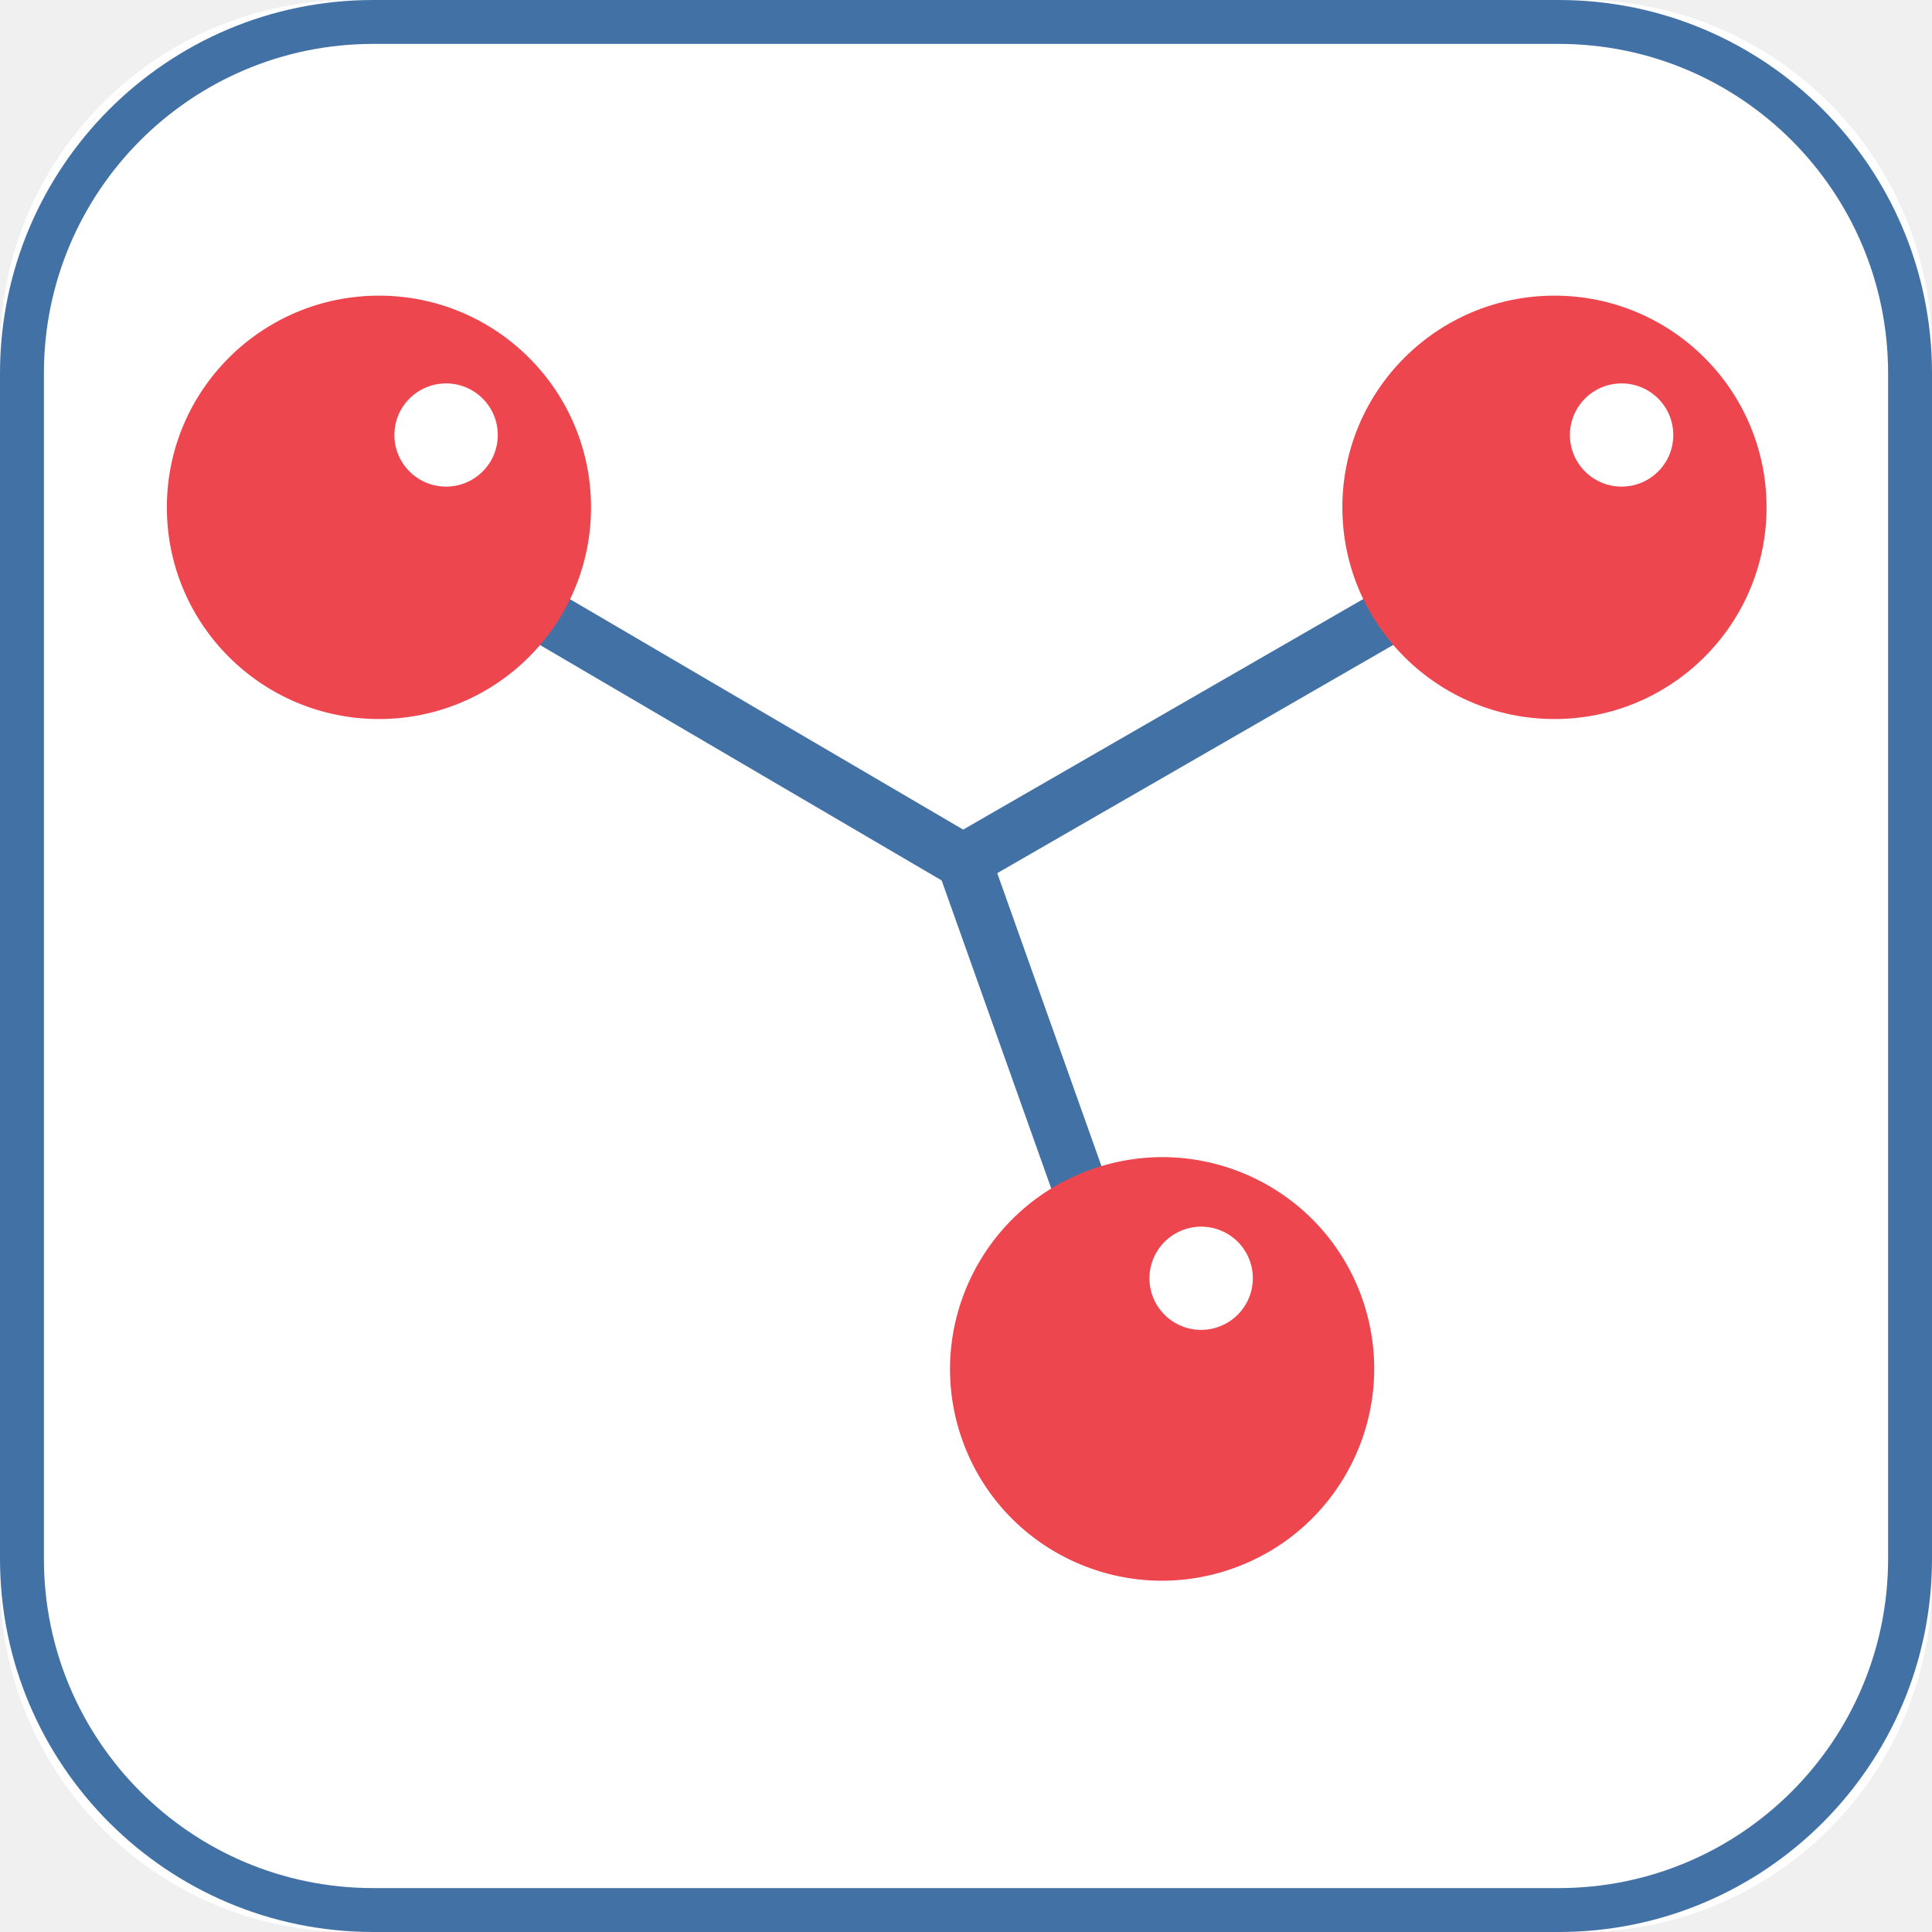
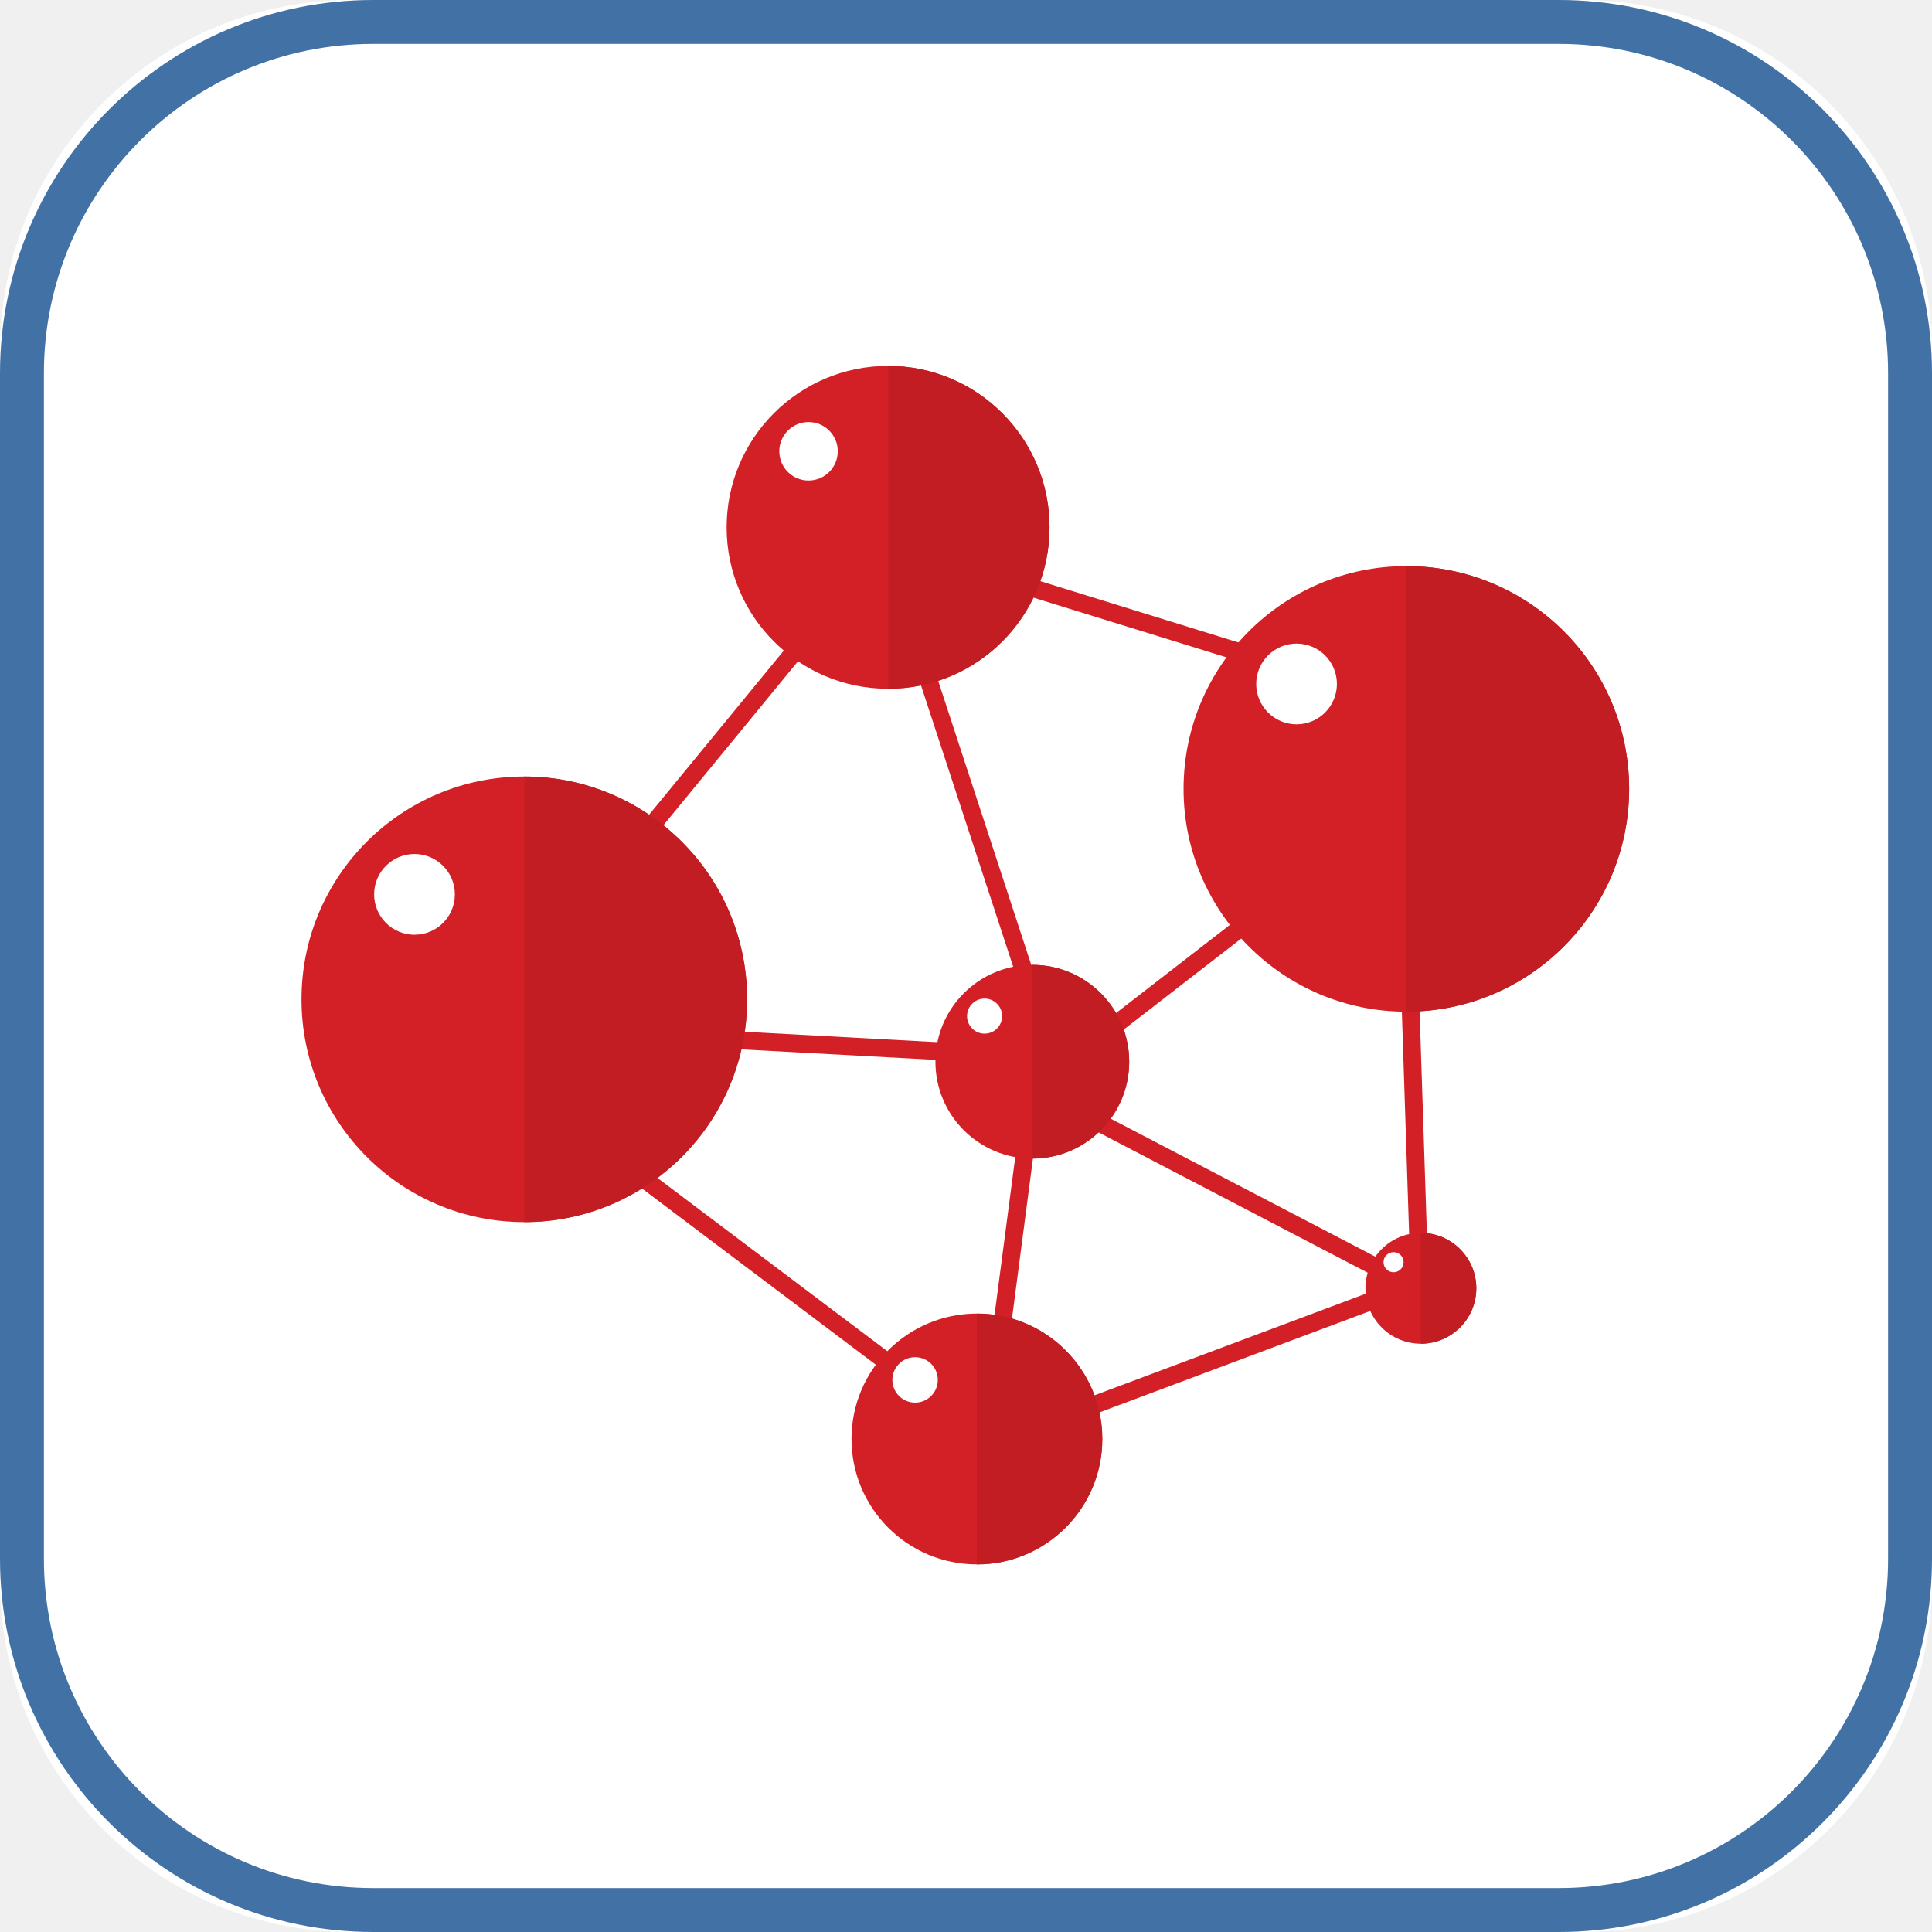
<svg xmlns="http://www.w3.org/2000/svg" width="660" height="660" viewBox="0 0 660 660" fill="none">
  <defs />
  <rect id="фрейм 3" width="660" height="660" fill="#FFFFFF" fill-opacity="0" />
  <rect id="Прямоугольник 1" rx="120" width="660" height="660" fill="#FFFFFF" fill-opacity="1" />
  <rect id="Прямоугольник 1" x="7.5" y="7.5" rx="120" width="645" height="645" stroke="#4272A5" stroke-opacity="1" stroke-width="15" />
-   <path id="path2205" d="M390.56 438.51L372.91 444.79L317.65 289.43L335.3 283.16L390.56 438.51Z" fill="#4272A5" fill-opacity="1" fill-rule="nonzero" />
-   <path id="path2205" d="M372.91 444.79L317.65 289.43L335.3 283.16L390.56 438.51L372.91 444.79Z" stroke="#000000" stroke-opacity="0" stroke-width="0.133" />
-   <path id="path2207" d="M333.68 302.31L324.32 286.12L534.11 165.22L543.48 181.41L333.68 302.31Z" fill="#4272A5" fill-opacity="1" fill-rule="nonzero" />
-   <path id="path2207" d="M324.32 286.12L534.11 165.22L543.48 181.41L333.68 302.31L324.32 286.12Z" stroke="#000000" stroke-opacity="0" stroke-width="0.133" />
-   <path id="path2209" d="M324.26 302.28L117.96 181.37L127.44 165.26L333.74 286.16L324.26 302.28Z" fill="#4272A5" fill-opacity="1" fill-rule="nonzero" />
-   <path id="path2209" d="M117.96 181.37L127.44 165.26L333.74 286.16L324.26 302.28L117.96 181.37Z" stroke="#000000" stroke-opacity="0" stroke-width="0.133" />
-   <path id="path2211" d="M603.48 173.32C603.48 213.26 571.04 245.63 531.03 245.63C491.01 245.63 458.57 213.26 458.57 173.32C458.57 133.37 491.01 101 531.03 101C571.04 101 603.48 133.37 603.48 173.32Z" fill="#ED464E" fill-opacity="1" fill-rule="nonzero" />
-   <path id="path2211" d="M531.03 245.63C491.01 245.63 458.57 213.26 458.57 173.32C458.57 133.37 491.01 101 531.03 101C571.04 101 603.48 133.37 603.48 173.32C603.48 213.26 571.04 245.63 531.03 245.63Z" stroke="#000000" stroke-opacity="0" stroke-width="0.133" />
-   <path id="path2213" d="M571.62 148.61C571.62 158.34 563.72 166.23 553.96 166.23C544.21 166.23 536.31 158.34 536.31 148.61C536.31 138.87 544.21 130.98 553.96 130.98C563.72 130.98 571.62 138.87 571.62 148.61Z" fill="#FFFFFF" fill-opacity="1" fill-rule="nonzero" />
-   <path id="path2213" d="M553.96 166.23C544.21 166.23 536.31 158.34 536.31 148.61C536.31 138.87 544.21 130.98 553.96 130.98C563.72 130.98 571.62 138.87 571.62 148.61C571.62 158.34 563.72 166.23 553.96 166.23Z" stroke="#000000" stroke-opacity="0" stroke-width="0.133" />
-   <path id="path2215" d="M201.91 173.32C201.91 213.26 169.47 245.63 129.45 245.63C89.44 245.63 57 213.26 57 173.32C57 133.37 89.44 101 129.45 101C169.47 101 201.91 133.37 201.91 173.32Z" fill="#ED464E" fill-opacity="1" fill-rule="nonzero" />
-   <path id="path2215" d="M129.45 245.63C89.44 245.63 57 213.26 57 173.32C57 133.37 89.44 101 129.45 101C169.47 101 201.91 133.37 201.91 173.32C201.91 213.26 169.47 245.63 129.45 245.63Z" stroke="#000000" stroke-opacity="0" stroke-width="0.133" />
-   <path id="path2217" d="M170.05 148.61C170.05 158.34 162.14 166.23 152.39 166.23C142.64 166.23 134.73 158.34 134.73 148.61C134.73 138.87 142.64 130.98 152.39 130.98C162.14 130.98 170.05 138.87 170.05 148.61Z" fill="#FFFFFF" fill-opacity="1" fill-rule="nonzero" />
-   <path id="path2217" d="M152.39 166.23C142.64 166.23 134.73 158.34 134.73 148.61C134.73 138.87 142.64 130.98 152.39 130.98C162.14 130.98 170.05 138.87 170.05 148.61C170.05 158.34 162.14 166.23 152.39 166.23Z" stroke="#000000" stroke-opacity="0" stroke-width="0.133" />
-   <path id="path2219" d="M465.26 443.36C478.65 481 458.94 522.37 421.24 535.78C383.53 549.19 342.12 529.56 328.73 491.93C315.35 454.3 335.06 412.92 372.76 399.51C410.46 386.1 451.87 405.73 465.26 443.36Z" fill="#ED464E" fill-opacity="1" fill-rule="nonzero" />
-   <path id="path2219" d="M421.24 535.78C383.53 549.19 342.12 529.56 328.73 491.93C315.35 454.3 335.06 412.92 372.76 399.51C410.46 386.1 451.87 405.73 465.26 443.36C478.65 481 458.94 522.37 421.24 535.78Z" stroke="#000000" stroke-opacity="0" stroke-width="0.133" />
-   <path id="path2221" d="M426.97 430.76C430.23 439.93 425.43 450.01 416.24 453.28C407.05 456.55 396.96 451.77 393.69 442.59C390.43 433.43 395.24 423.34 404.42 420.07C413.61 416.8 423.71 421.59 426.97 430.76Z" fill="#FFFFFF" fill-opacity="1" fill-rule="nonzero" />
-   <path id="path2221" d="M416.24 453.28C407.05 456.55 396.96 451.77 393.69 442.59C390.43 433.43 395.24 423.34 404.42 420.07C413.61 416.8 423.71 421.59 426.97 430.76C430.23 439.93 425.43 450.01 416.24 453.28Z" stroke="#000000" stroke-opacity="0" stroke-width="0.133" />
+   <path id="path2908" d="M487.55 424.51L481.48 424.71L478.46 332.25L484.52 332.05L487.55 424.51Z" fill="#D32027" fill-opacity="1" fill-rule="nonzero" />
+   <path id="path2908" d="M481.48 424.71L478.46 332.25L484.52 332.05L487.55 424.51L481.48 424.71Z" stroke="#000000" stroke-opacity="0" stroke-width="0.133" />
+   <path id="path2910" d="M369.6 362.77L365.89 357.97L439.03 301.33L442.75 306.13L369.6 362.77Z" fill="#D32027" fill-opacity="1" fill-rule="nonzero" />
+   <path id="path2910" d="M365.89 357.97L439.03 301.33L442.75 306.13L369.6 362.77L365.89 357.97Z" stroke="#000000" stroke-opacity="0" stroke-width="0.133" />
+   <path id="path2912" d="M343.02 470.96L337 470.18L349.03 378.45L355.04 379.24L343.02 470.96Z" fill="#D32027" fill-opacity="1" fill-rule="nonzero" />
+   <path id="path2912" d="M337 470.18L349.03 378.45L355.04 379.24L343.02 470.96L337 470.18Z" stroke="#000000" stroke-opacity="0" stroke-width="0.133" />
+   <path id="path2914" d="M363.91 486.88L361.78 481.2L475.5 438.6L477.62 444.28L363.91 486.88Z" fill="#D32027" fill-opacity="1" fill-rule="nonzero" />
+   <path id="path2914" d="M361.78 481.2L475.5 438.6L477.62 444.28L363.91 486.88L361.78 481.2Z" stroke="#000000" stroke-opacity="0" stroke-width="0.133" />
+   <path id="path2916" d="M211.99 400.49L215.64 395.65L312.61 468.74L308.96 473.58L211.99 400.49Z" fill="#D32027" fill-opacity="1" fill-rule="nonzero" />
+   <path id="path2916" d="M215.64 395.65L312.61 468.74L308.96 473.58L211.99 400.49L215.64 395.65Z" stroke="#000000" stroke-opacity="0" stroke-width="0.133" />
+   <path id="path2918" d="M239.01 357.71L239.34 351.65L337 356.93L336.67 362.99L239.01 357.71Z" fill="#D32027" fill-opacity="1" fill-rule="nonzero" />
+   <path id="path2918" d="M239.34 351.65L337 356.93L336.67 362.99L239.01 357.71L239.34 351.65Z" stroke="#000000" stroke-opacity="0" stroke-width="0.133" />
+   <path id="path2920" d="M353.58 375.52L356.39 370.14L485.39 437.41L482.59 442.79L353.58 375.52Z" fill="#D32027" fill-opacity="1" fill-rule="nonzero" />
+   <path id="path2920" d="M356.39 370.14L485.39 437.41L482.59 442.79L353.58 375.52L356.39 370.14Z" stroke="#000000" stroke-opacity="0" stroke-width="0.133" />
+   <path id="path2922" d="M219.55 290.55L214.86 286.7L276.91 211.1L281.6 214.95L219.55 290.55Z" fill="#D32027" fill-opacity="1" fill-rule="nonzero" />
+   <path id="path2922" d="M214.86 286.7L276.91 211.1L281.6 214.95L219.55 290.55L214.86 286.7Z" stroke="#000000" stroke-opacity="0" stroke-width="0.133" />
+   <path id="path2924" d="M303.68 200.72L309.44 198.83L357.03 344.08L351.27 345.97L303.68 200.72Z" fill="#D32027" fill-opacity="1" fill-rule="nonzero" />
+   <path id="path2924" d="M309.44 198.83L357.03 344.08L351.27 345.97L303.68 200.72L309.44 198.83Z" stroke="#000000" stroke-opacity="0" stroke-width="0.133" />
+   <path id="path2926" d="M311.84 191.41L313.64 185.61L459.65 230.8L457.86 236.59L311.84 191.41Z" fill="#D32027" fill-opacity="1" fill-rule="nonzero" />
+   <path id="path2926" d="M313.64 185.61L459.65 230.8L457.86 236.59L311.84 191.41L313.64 185.61Z" stroke="#000000" stroke-opacity="0" stroke-width="0.133" />
+   <path id="path2928" d="M556.54 269.5C556.54 311.53 522.46 345.61 480.43 345.61C438.39 345.61 404.32 311.53 404.32 269.5C404.32 227.46 438.39 193.39 480.43 193.39C522.46 193.39 556.54 227.46 556.54 269.5Z" fill="#D32027" fill-opacity="1" fill-rule="nonzero" />
+   <path id="path2928" d="M480.43 345.61C438.39 345.61 404.32 311.53 404.32 269.5C404.32 227.46 438.39 193.39 480.43 193.39C522.46 193.39 556.54 227.46 556.54 269.5C556.54 311.53 522.46 345.61 480.43 345.61Z" stroke="#000000" stroke-opacity="0" stroke-width="0.133" />
+   <path id="path2930" d="M456.71 233.65C456.71 241.26 450.54 247.44 442.92 247.44C435.31 247.44 429.14 241.26 429.14 233.65C429.14 226.03 435.31 219.86 442.92 219.86C450.54 219.86 456.71 226.03 456.71 233.65Z" fill="#FFFFFF" fill-opacity="1" fill-rule="nonzero" />
+   <path id="path2930" d="M442.92 247.44C435.31 247.44 429.14 241.26 429.14 233.65C429.14 226.03 435.31 219.86 442.92 219.86C450.54 219.86 456.71 226.03 456.71 233.65C456.71 241.26 450.54 247.44 442.92 247.44Z" stroke="#000000" stroke-opacity="0" stroke-width="0.133" />
+   <path id="path2932" d="M556.54 269.5C556.54 227.46 522.46 193.39 480.43 193.39L480.43 345.61C522.46 345.61 556.54 311.53 556.54 269.5Z" fill="#C11D23" fill-opacity="1" fill-rule="nonzero" />
+   <path id="path2932" d="M480.43 193.39L480.43 345.61C522.46 345.61 556.54 311.53 556.54 269.5C556.54 227.46 522.46 193.39 480.43 193.39Z" stroke="#000000" stroke-opacity="0" stroke-width="0.133" />
+   <path id="path2934" d="M376.56 491.58C376.56 515.24 357.38 534.42 333.72 534.42C310.06 534.42 290.89 515.24 290.89 491.58C290.89 467.92 310.06 448.74 333.72 448.74C357.38 448.74 376.56 467.92 376.56 491.58Z" fill="#D32027" fill-opacity="1" fill-rule="nonzero" />
+   <path id="path2934" d="M333.72 534.42C310.06 534.42 290.89 515.24 290.89 491.58C290.89 467.92 310.06 448.74 333.72 448.74C357.38 448.74 376.56 467.92 376.56 491.58C376.56 515.24 357.38 534.42 333.72 534.42Z" stroke="#000000" stroke-opacity="0" stroke-width="0.133" />
+   <path id="path2936" d="M320.37 471.4C320.37 475.69 316.9 479.16 312.61 479.16C308.33 479.16 304.85 475.69 304.85 471.4C304.85 467.12 308.33 463.64 312.61 463.64C316.9 463.64 320.37 467.12 320.37 471.4Z" fill="#FFFFFF" fill-opacity="1" fill-rule="nonzero" />
+   <path id="path2936" d="M312.61 479.16C308.33 479.16 304.85 475.69 304.85 471.4C304.85 467.12 308.33 463.64 312.61 463.64C316.9 463.64 320.37 467.12 320.37 471.4C320.37 475.69 316.9 479.16 312.61 479.16Z" stroke="#000000" stroke-opacity="0" stroke-width="0.133" />
+   <path id="path2938" d="M376.56 491.58C376.56 467.92 357.38 448.74 333.72 448.74L333.72 534.42C357.38 534.42 376.56 515.24 376.56 491.58Z" fill="#C11D23" fill-opacity="1" fill-rule="nonzero" />
+   <path id="path2938" d="M333.72 448.74L333.72 534.42C357.38 534.42 376.56 515.24 376.56 491.58C376.56 467.92 357.38 448.74 333.72 448.74Z" stroke="#000000" stroke-opacity="0" stroke-width="0.133" />
+   <path id="path2940" d="M504.33 440.1C504.33 450.56 495.85 459.04 485.39 459.04C474.93 459.04 466.46 450.56 466.46 440.1C466.46 429.65 474.93 421.17 485.39 421.17C495.85 421.17 504.33 429.65 504.33 440.1Z" fill="#D32027" fill-opacity="1" fill-rule="nonzero" />
+   <path id="path2940" d="M485.39 459.04C474.93 459.04 466.46 450.56 466.46 440.1C466.46 429.65 474.93 421.17 485.39 421.17C495.85 421.17 504.33 429.65 504.33 440.1C504.33 450.56 495.85 459.04 485.39 459.04Z" stroke="#000000" stroke-opacity="0" stroke-width="0.133" />
+   <path id="path2942" d="M479.49 431.18C479.49 433.08 477.96 434.62 476.06 434.62C474.17 434.62 472.63 433.08 472.63 431.18C472.63 429.29 474.17 427.76 476.06 427.76C477.96 427.76 479.49 429.29 479.49 431.18Z" fill="#FFFFFF" fill-opacity="1" fill-rule="nonzero" />
+   <path id="path2942" d="M476.06 434.62C474.17 434.62 472.63 433.08 472.63 431.18C472.63 429.29 474.17 427.76 476.06 427.76C477.96 427.76 479.49 429.29 479.49 431.18C479.49 433.08 477.96 434.62 476.06 434.62Z" stroke="#000000" stroke-opacity="0" stroke-width="0.133" />
+   <path id="path2944" d="M504.33 440.1C504.33 429.65 495.85 421.17 485.39 421.17L485.39 459.04C495.85 459.04 504.33 450.56 504.33 440.1Z" fill="#C11D23" fill-opacity="1" fill-rule="nonzero" />
+   <path id="path2944" d="M485.39 421.17L485.39 459.04C495.85 459.04 504.33 450.56 504.33 440.1C504.33 429.65 495.85 421.17 485.39 421.17Z" stroke="#000000" stroke-opacity="0" stroke-width="0.133" />
+   <path id="path2946" d="M255.22 341.38C255.22 383.42 221.14 417.49 179.11 417.49C137.07 417.49 103 383.42 103 341.38C103 299.34 137.07 265.27 179.11 265.27C221.14 265.27 255.22 299.34 255.22 341.38Z" fill="#D32027" fill-opacity="1" fill-rule="nonzero" />
+   <path id="path2946" d="M179.11 417.49C137.07 417.49 103 383.42 103 341.38C103 299.34 137.07 265.27 179.11 265.27C221.14 265.27 255.22 299.34 255.22 341.38C255.22 383.42 221.14 417.49 179.11 417.49Z" stroke="#000000" stroke-opacity="0" stroke-width="0.133" />
+   <path id="path2948" d="M155.39 305.53C155.39 313.15 149.22 319.32 141.6 319.32C133.99 319.32 127.81 313.15 127.81 305.53C127.81 297.92 133.99 291.74 141.6 291.74C149.22 291.74 155.39 297.92 155.39 305.53Z" fill="#FFFFFF" fill-opacity="1" fill-rule="nonzero" />
+   <path id="path2948" d="M141.6 319.32C133.99 319.32 127.81 313.15 127.81 305.53C127.81 297.92 133.99 291.74 141.6 291.74C149.22 291.74 155.39 297.92 155.39 305.53C155.39 313.15 149.22 319.32 141.6 319.32Z" stroke="#000000" stroke-opacity="0" stroke-width="0.133" />
+   <path id="path2950" d="M255.22 341.38C255.22 299.34 221.14 265.27 179.11 265.27L179.11 417.49C221.14 417.49 255.22 383.42 255.22 341.38Z" fill="#C11D23" fill-opacity="1" fill-rule="nonzero" />
+   <path id="path2950" d="M179.11 265.27L179.11 417.49C221.14 417.49 255.22 383.42 255.22 341.38C255.22 299.34 221.14 265.27 179.11 265.27Z" stroke="#000000" stroke-opacity="0" stroke-width="0.133" />
+   <path id="path2952" d="M385.75 362.71C385.75 380.98 370.93 395.8 352.66 395.8C334.38 395.8 319.56 380.98 319.56 362.71C319.56 344.43 334.38 329.61 352.66 329.61C370.93 329.61 385.75 344.43 385.75 362.71Z" fill="#D32027" fill-opacity="1" fill-rule="nonzero" />
+   <path id="path2952" d="M352.66 395.8C334.38 395.8 319.56 380.98 319.56 362.71C319.56 344.43 334.38 329.61 352.66 329.61C370.93 329.61 385.75 344.43 385.75 362.71C385.75 380.98 370.93 395.8 352.66 395.8Z" stroke="#000000" stroke-opacity="0" stroke-width="0.133" />
+   <path id="path2954" d="M342.34 347.12C342.34 350.43 339.66 353.11 336.35 353.11C333.04 353.11 330.36 350.43 330.36 347.12C330.36 343.81 333.04 341.12 336.35 341.12C339.66 341.12 342.34 343.81 342.34 347.12Z" fill="#FFFFFF" fill-opacity="1" fill-rule="nonzero" />
+   <path id="path2954" d="M336.35 353.11C333.04 353.11 330.36 350.43 330.36 347.12C330.36 343.81 333.04 341.12 336.35 341.12C339.66 341.12 342.34 343.81 342.34 347.12C342.34 350.43 339.66 353.11 336.35 353.11Z" stroke="#000000" stroke-opacity="0" stroke-width="0.133" />
+   <path id="path2956" d="M385.75 362.71C385.75 344.43 370.93 329.61 352.66 329.61L352.66 395.8C370.93 395.8 385.75 380.98 385.75 362.71Z" fill="#C11D23" fill-opacity="1" fill-rule="nonzero" />
+   <path id="path2956" d="M352.66 329.61L352.66 395.8C370.93 395.8 385.75 380.98 385.75 362.71C385.75 344.43 370.93 329.61 352.66 329.61Z" stroke="#000000" stroke-opacity="0" stroke-width="0.133" />
+   <path id="path2958" d="M358.54 180.15C358.54 210.61 333.85 235.3 303.39 235.3C272.93 235.3 248.23 210.61 248.23 180.15C248.23 149.69 272.93 125 303.39 125C333.85 125 358.54 149.69 358.54 180.15Z" fill="#D32027" fill-opacity="1" fill-rule="nonzero" />
+   <path id="path2958" d="M303.39 235.3C272.93 235.3 248.23 210.61 248.23 180.15C248.23 149.69 272.93 125 303.39 125C333.85 125 358.54 149.69 358.54 180.15C358.54 210.61 333.85 235.3 303.39 235.3Z" stroke="#000000" stroke-opacity="0" stroke-width="0.133" />
+   <path id="path2960" d="M286.2 154.17C286.2 159.69 281.73 164.16 276.21 164.16C270.69 164.16 266.22 159.69 266.22 154.17C266.22 148.65 270.69 144.18 276.21 144.18C281.73 144.18 286.2 148.65 286.2 154.17Z" fill="#FFFFFF" fill-opacity="1" fill-rule="nonzero" />
+   <path id="path2960" d="M276.21 164.16C270.69 164.16 266.22 159.69 266.22 154.17C266.22 148.65 270.69 144.18 276.21 144.18C281.73 144.18 286.2 148.65 286.2 154.17C286.2 159.69 281.73 164.16 276.21 164.16Z" stroke="#000000" stroke-opacity="0" stroke-width="0.133" />
+   <path id="path2962" d="M358.54 180.15C358.54 149.69 333.85 125 303.39 125L303.39 235.3C333.85 235.3 358.54 210.61 358.54 180.15Z" fill="#C11D23" fill-opacity="1" fill-rule="nonzero" />
+   <path id="path2962" d="M303.39 125L303.39 235.3C333.85 235.3 358.54 210.61 358.54 180.15C358.54 149.69 333.85 125 303.39 125Z" stroke="#000000" stroke-opacity="0" stroke-width="0.133" />
</svg>
